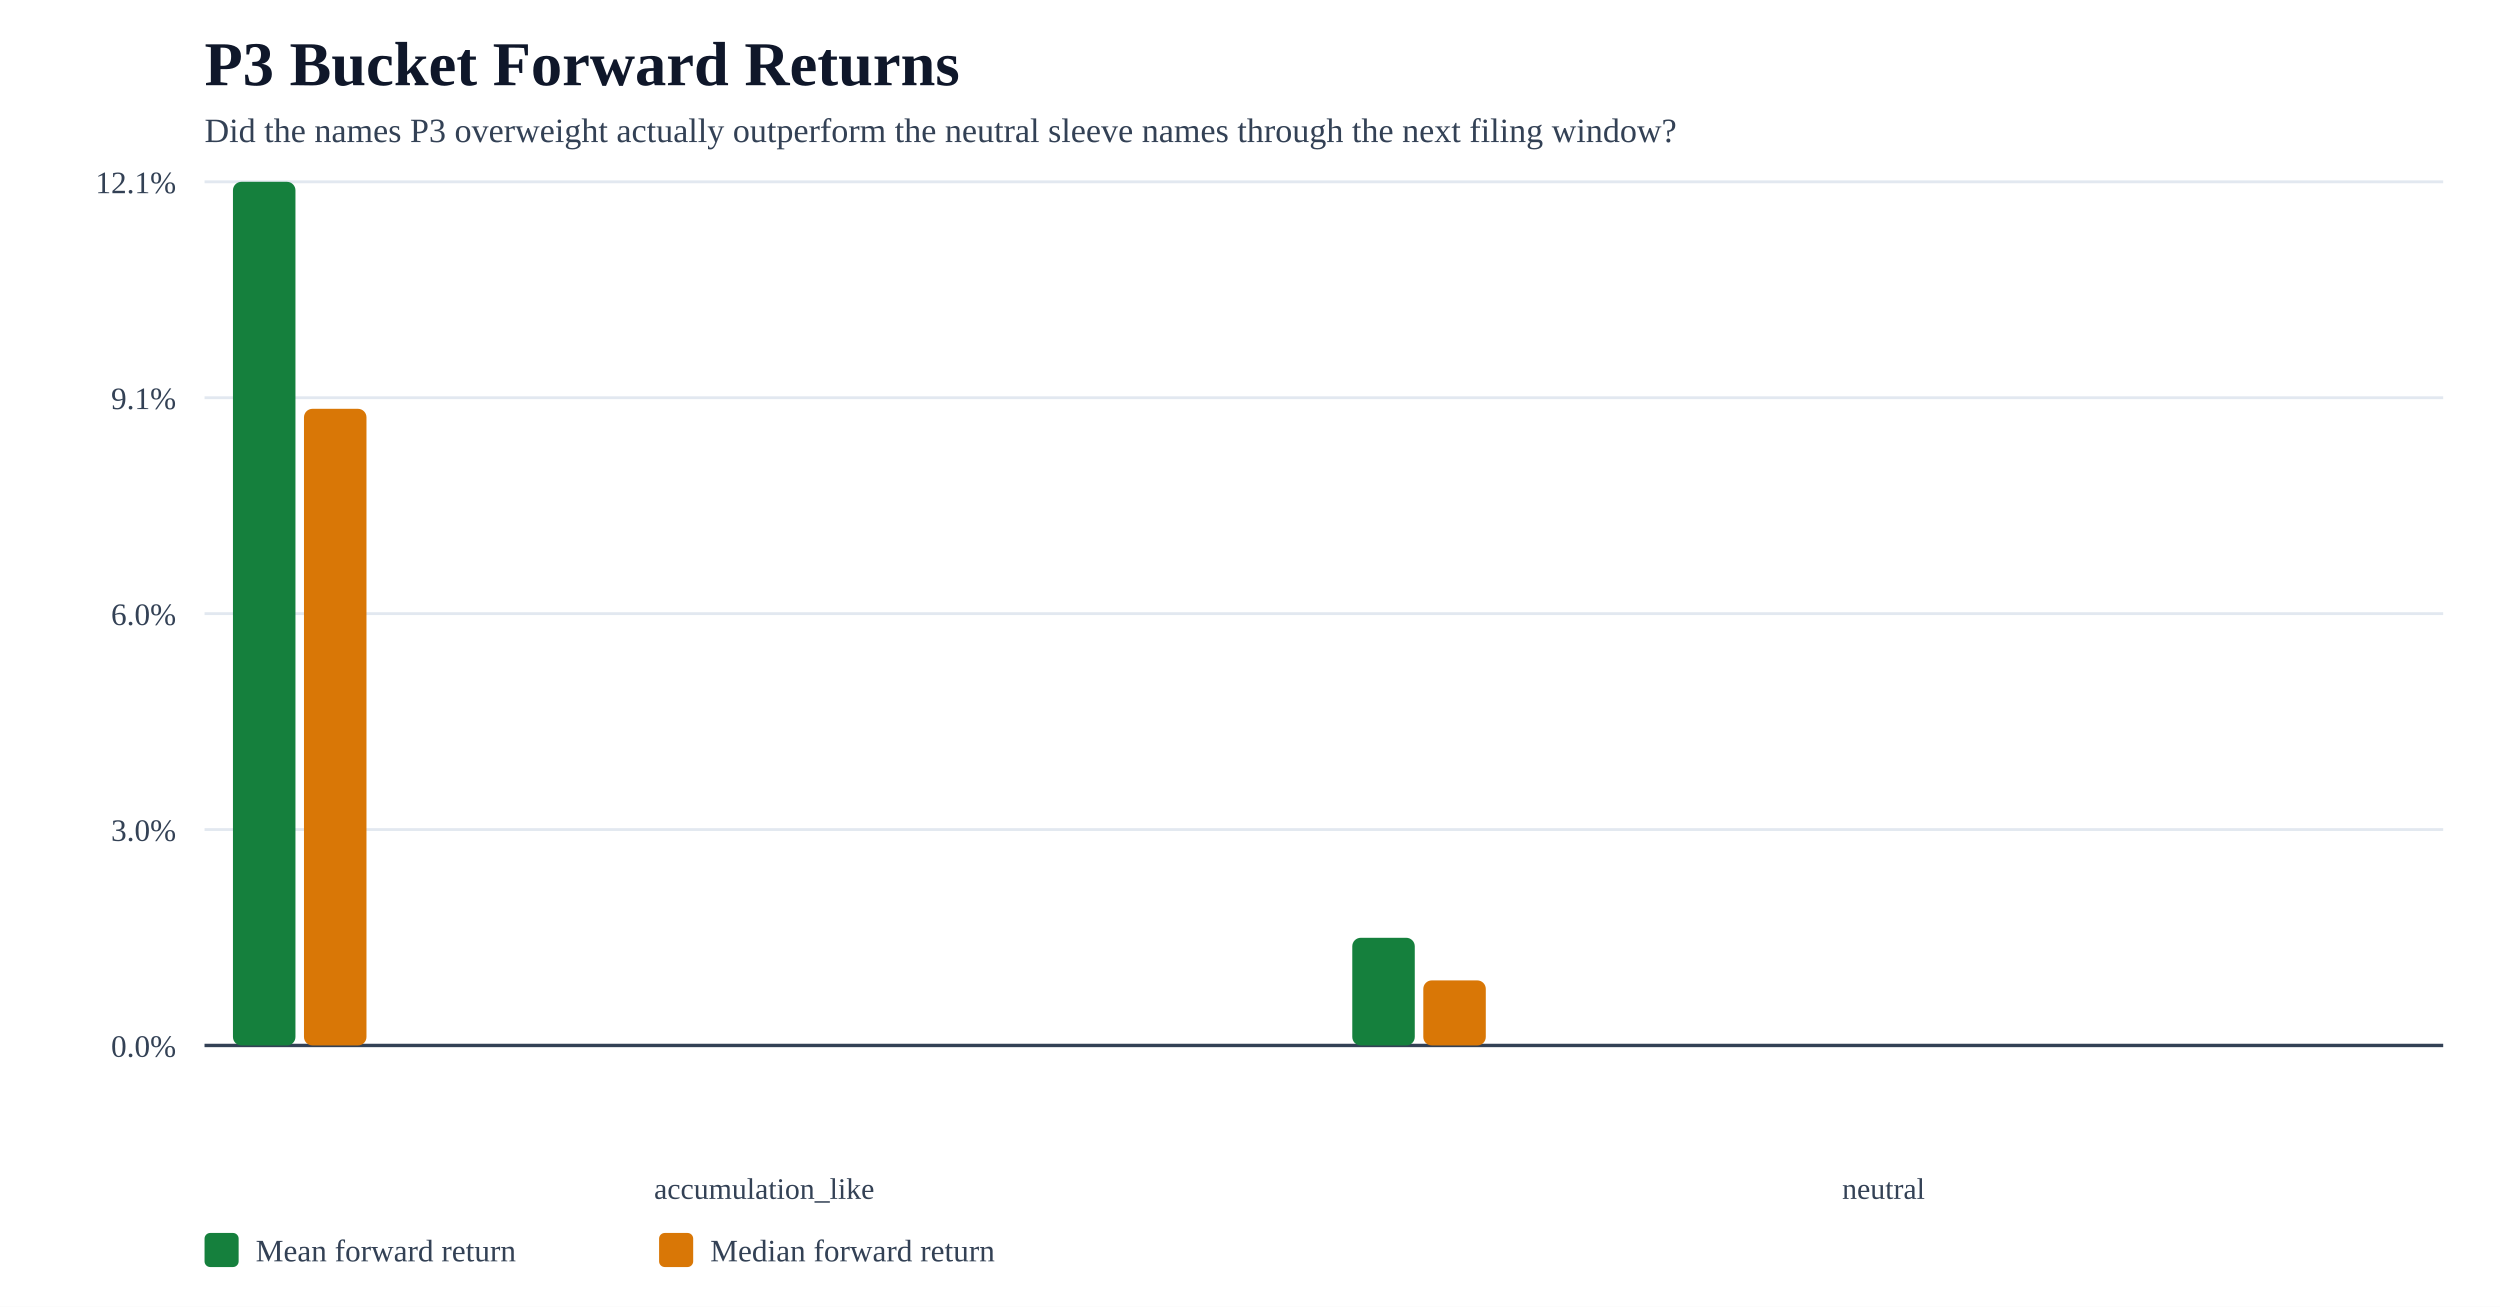
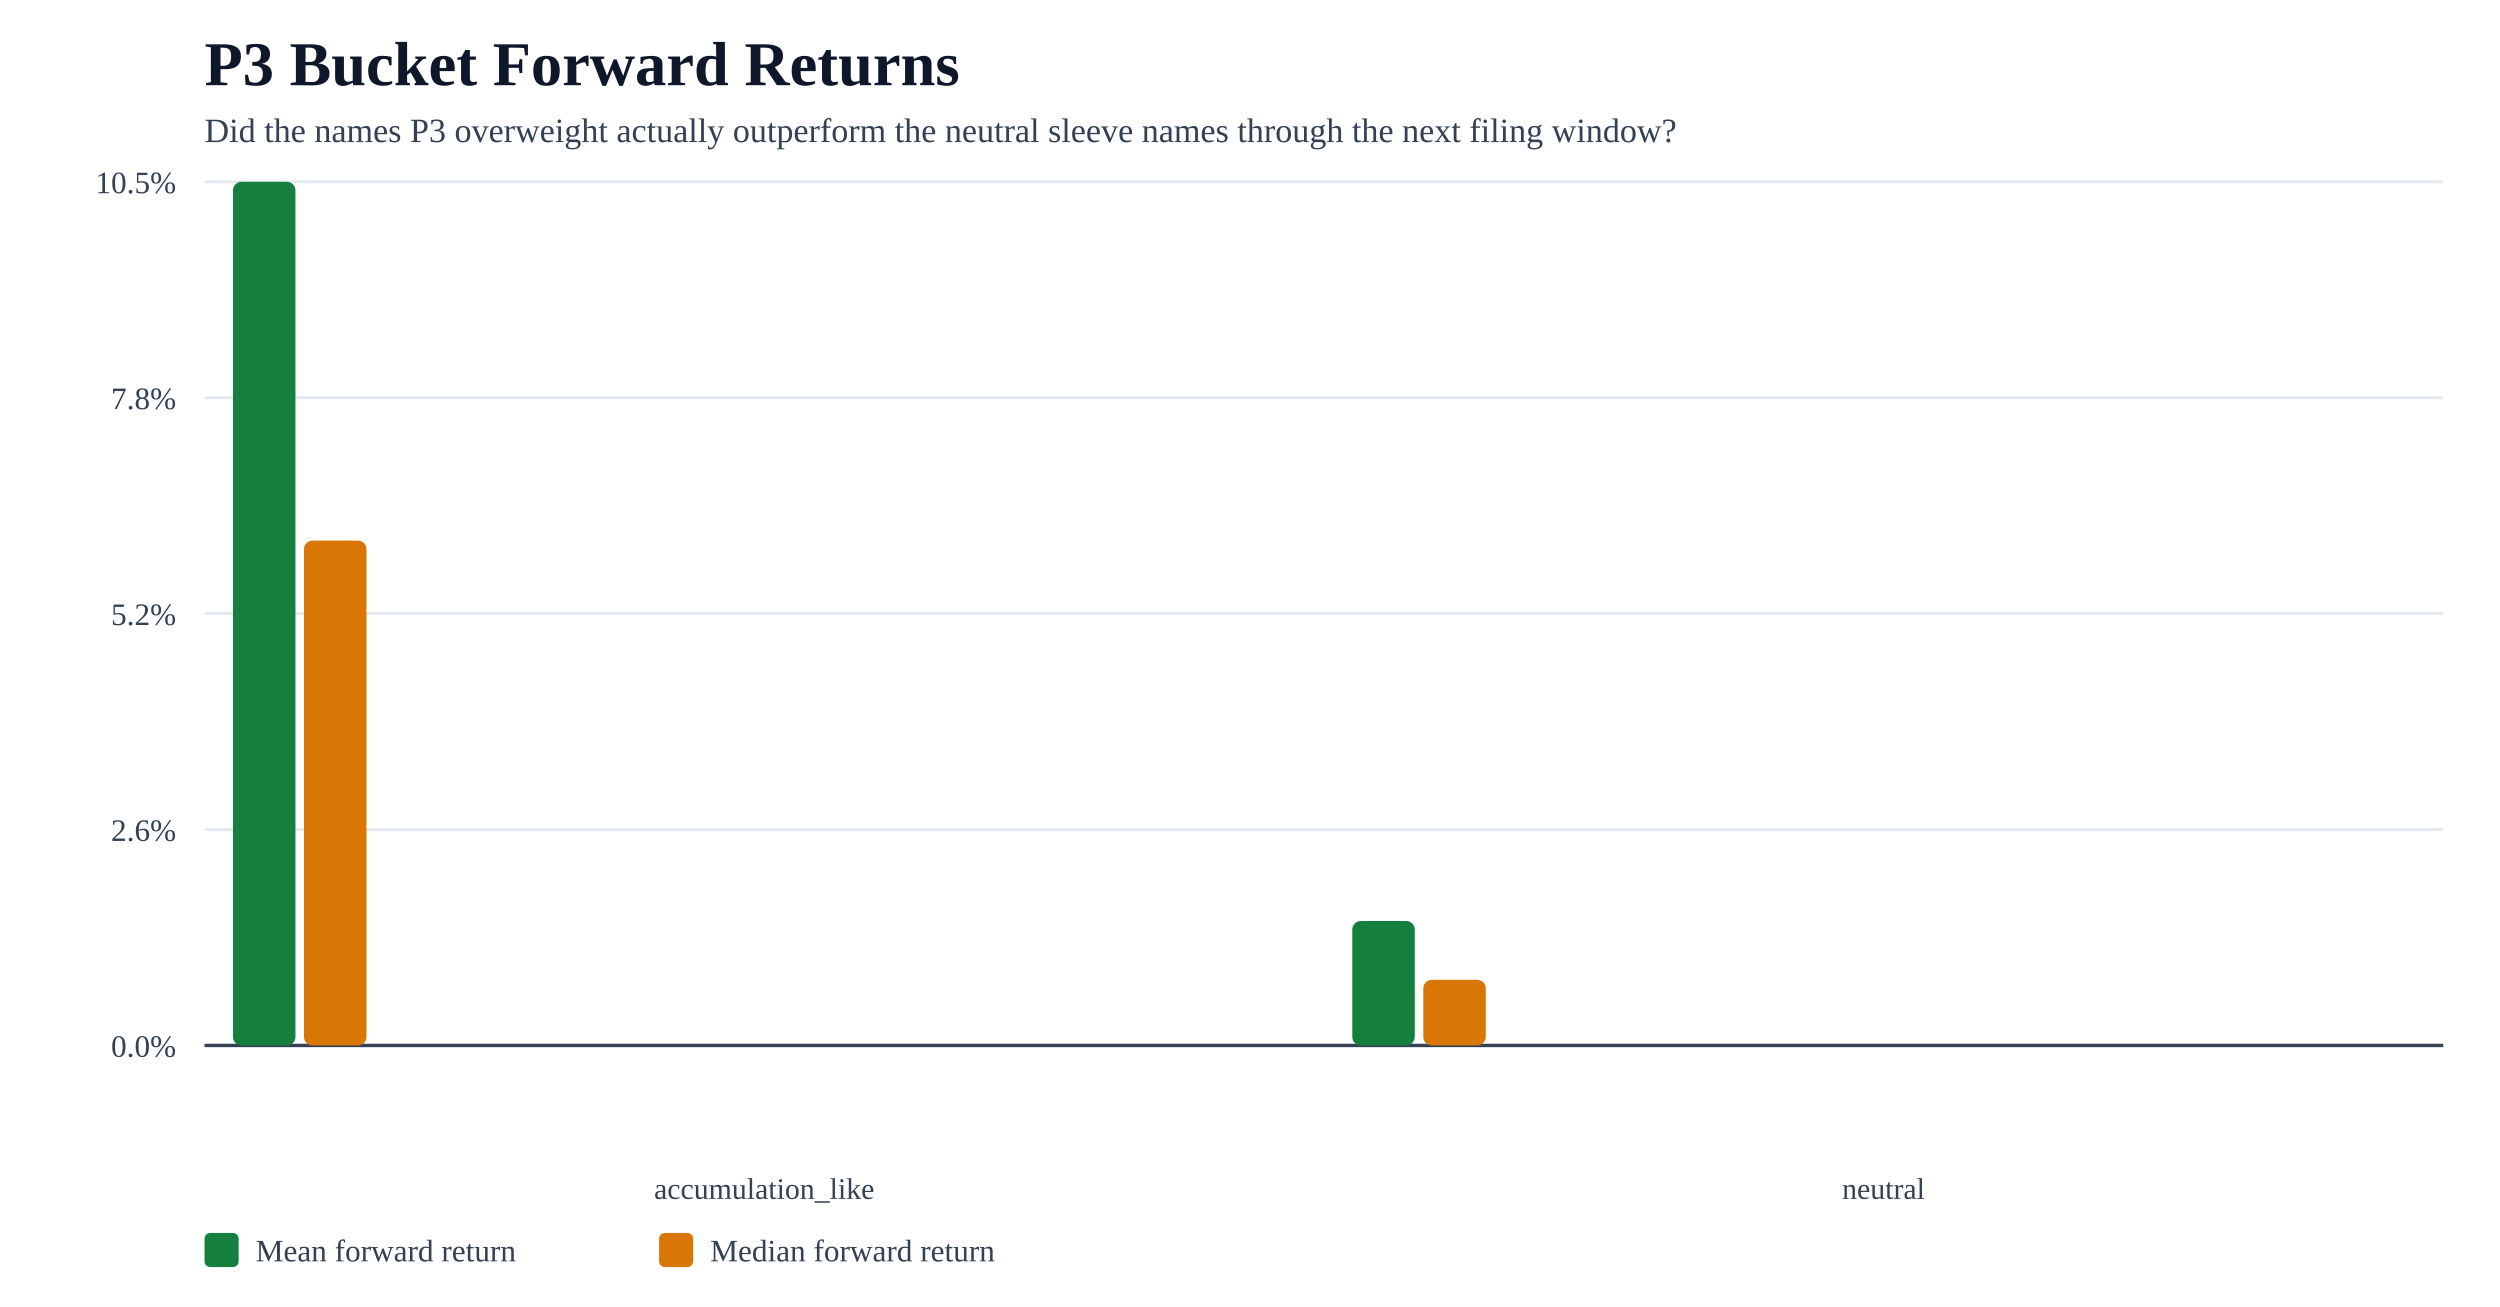
<svg xmlns="http://www.w3.org/2000/svg" width="880" height="460" viewBox="0 0 880 460">
  <rect width="880" height="460" fill="white" />
  <text x="72" y="30" font-size="22" font-weight="700" fill="#0F172A">P3 Bucket Forward Returns</text>
  <text x="72" y="50" font-size="12" fill="#334155">Did the names P3 overweight actually outperform the neutral sleeve names through the next filing window?</text>
  <line x1="72" y1="368.0" x2="860" y2="368.0" stroke="#E2E8F0" stroke-width="1" />
  <text x="62" y="372.0" text-anchor="end" font-size="11" fill="#334155">0.0%</text>
  <line x1="72" y1="292.0" x2="860" y2="292.0" stroke="#E2E8F0" stroke-width="1" />
-   <text x="62" y="296.0" text-anchor="end" font-size="11" fill="#334155">3.0%</text>
+   <text x="62" y="296.0" text-anchor="end" font-size="11" fill="#334155">2.6%</text>
  <line x1="72" y1="216.0" x2="860" y2="216.0" stroke="#E2E8F0" stroke-width="1" />
-   <text x="62" y="220.0" text-anchor="end" font-size="11" fill="#334155">6.0%</text>
+   <text x="62" y="220.0" text-anchor="end" font-size="11" fill="#334155">5.2%</text>
  <line x1="72" y1="140.0" x2="860" y2="140.0" stroke="#E2E8F0" stroke-width="1" />
-   <text x="62" y="144.0" text-anchor="end" font-size="11" fill="#334155">9.1%</text>
+   <text x="62" y="144.0" text-anchor="end" font-size="11" fill="#334155">7.8%</text>
  <line x1="72" y1="64.0" x2="860" y2="64.0" stroke="#E2E8F0" stroke-width="1" />
-   <text x="62" y="68.0" text-anchor="end" font-size="11" fill="#334155">12.1%</text>
+   <text x="62" y="68.0" text-anchor="end" font-size="11" fill="#334155">10.5%</text>
  <line x1="72" y1="368.0" x2="860" y2="368.0" stroke="#334155" stroke-width="1.2" />
  <rect x="82.0" y="64.0" width="22.0" height="304.0" fill="#15803D" rx="3" />
-   <rect x="107.0" y="143.9" width="22.0" height="224.1" fill="#D97706" rx="3" />
+   <rect x="107.0" y="190.3" width="22.0" height="177.7" fill="#D97706" rx="3" />
  <text x="269.0" y="422" text-anchor="middle" font-size="10.5" fill="#334155">accumulation_like</text>
-   <rect x="476.0" y="330.1" width="22.0" height="37.9" fill="#15803D" rx="3" />
-   <rect x="501.0" y="345.1" width="22.0" height="22.9" fill="#D97706" rx="3" />
+   <rect x="476.0" y="324.2" width="22.0" height="43.8" fill="#15803D" rx="3" />
+   <rect x="501.0" y="344.9" width="22.0" height="23.1" fill="#D97706" rx="3" />
  <text x="663.0" y="422" text-anchor="middle" font-size="10.5" fill="#334155">neutral</text>
  <rect x="72" y="434" width="12" height="12" fill="#15803D" rx="2" />
  <text x="90" y="444" font-size="11" fill="#334155">Mean forward return</text>
  <rect x="232" y="434" width="12" height="12" fill="#D97706" rx="2" />
  <text x="250" y="444" font-size="11" fill="#334155">Median forward return</text>
</svg>
